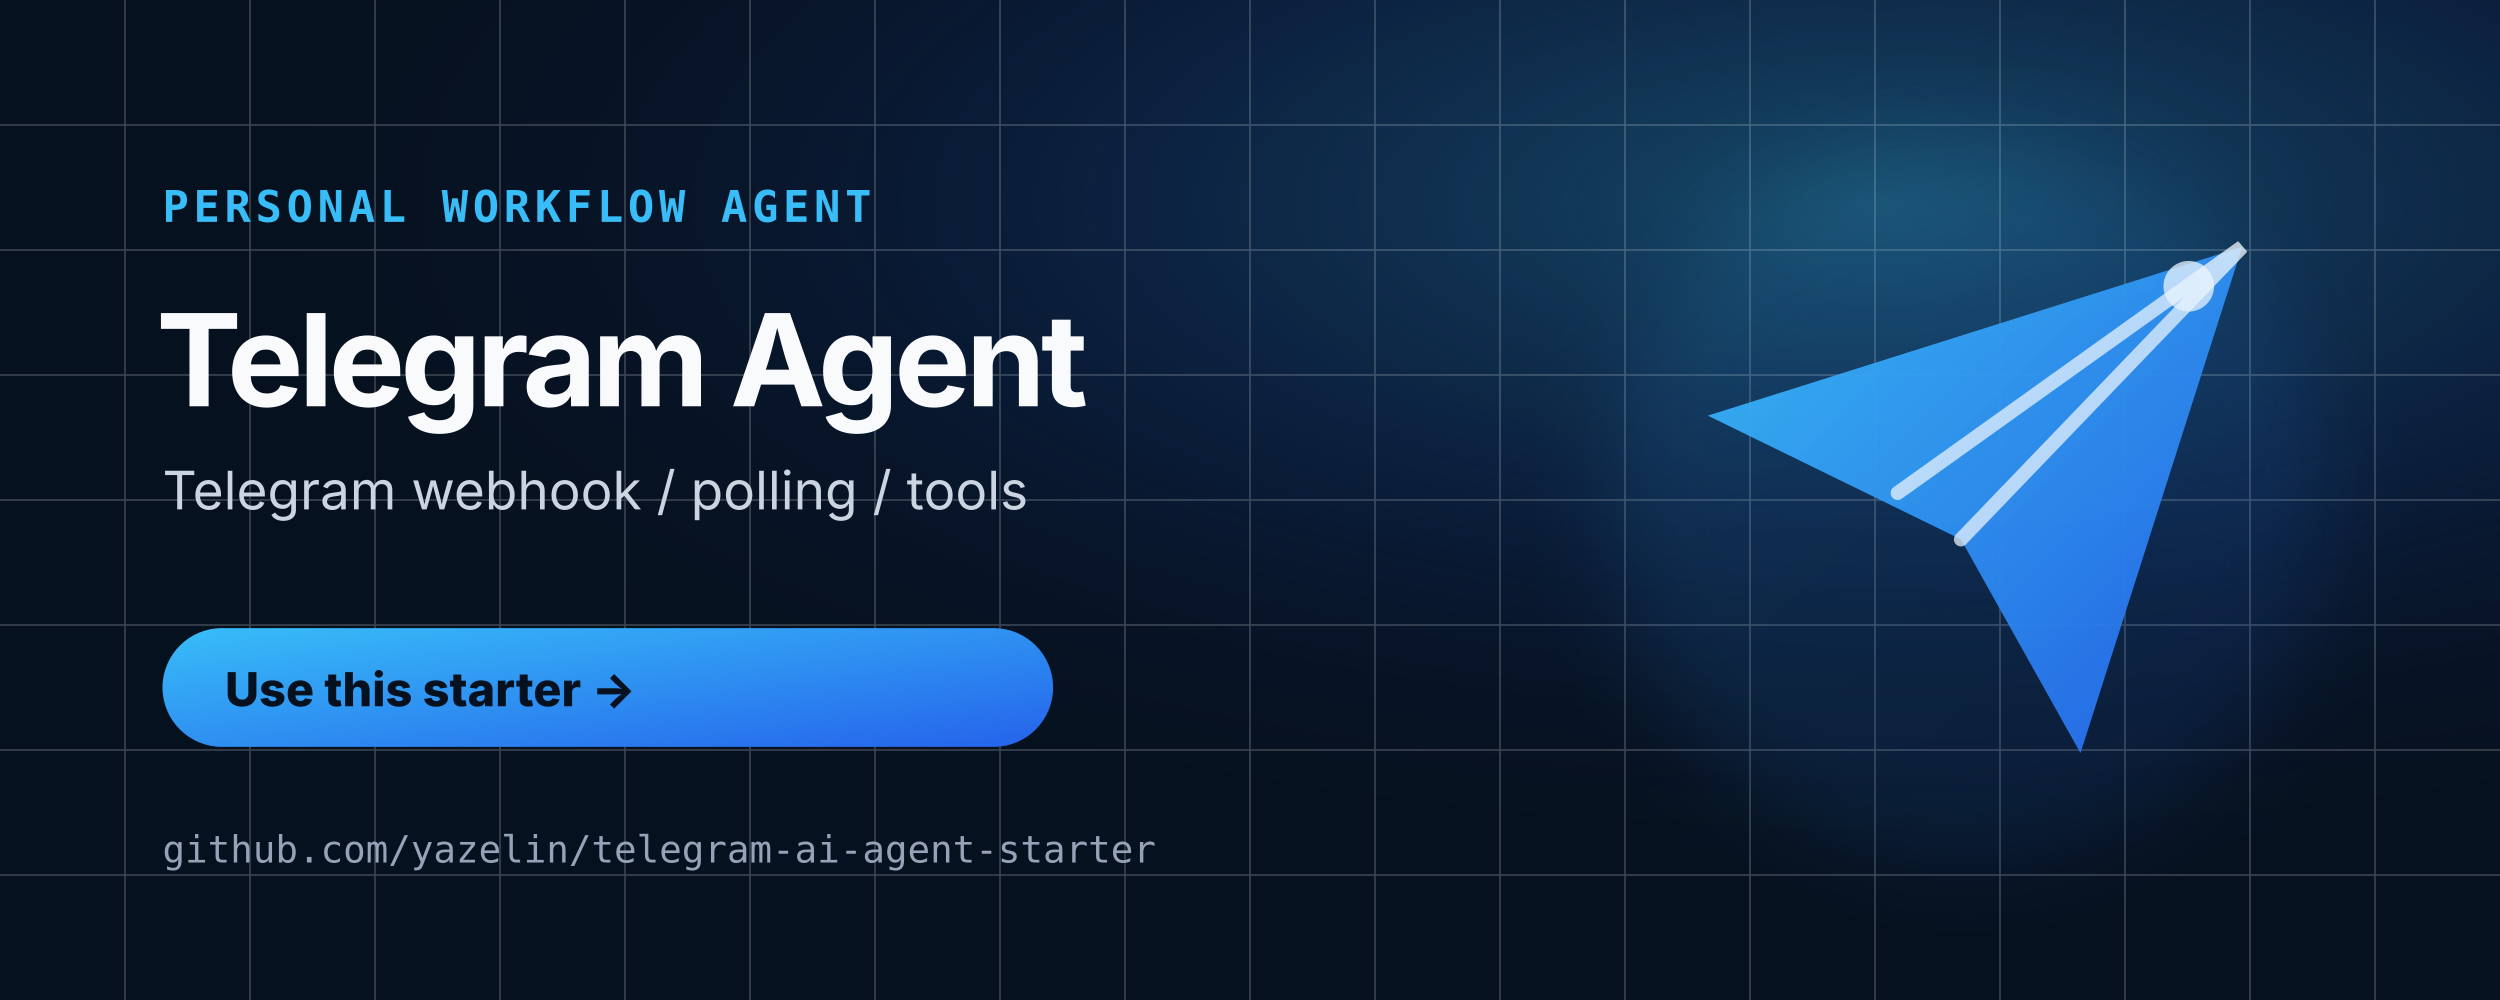
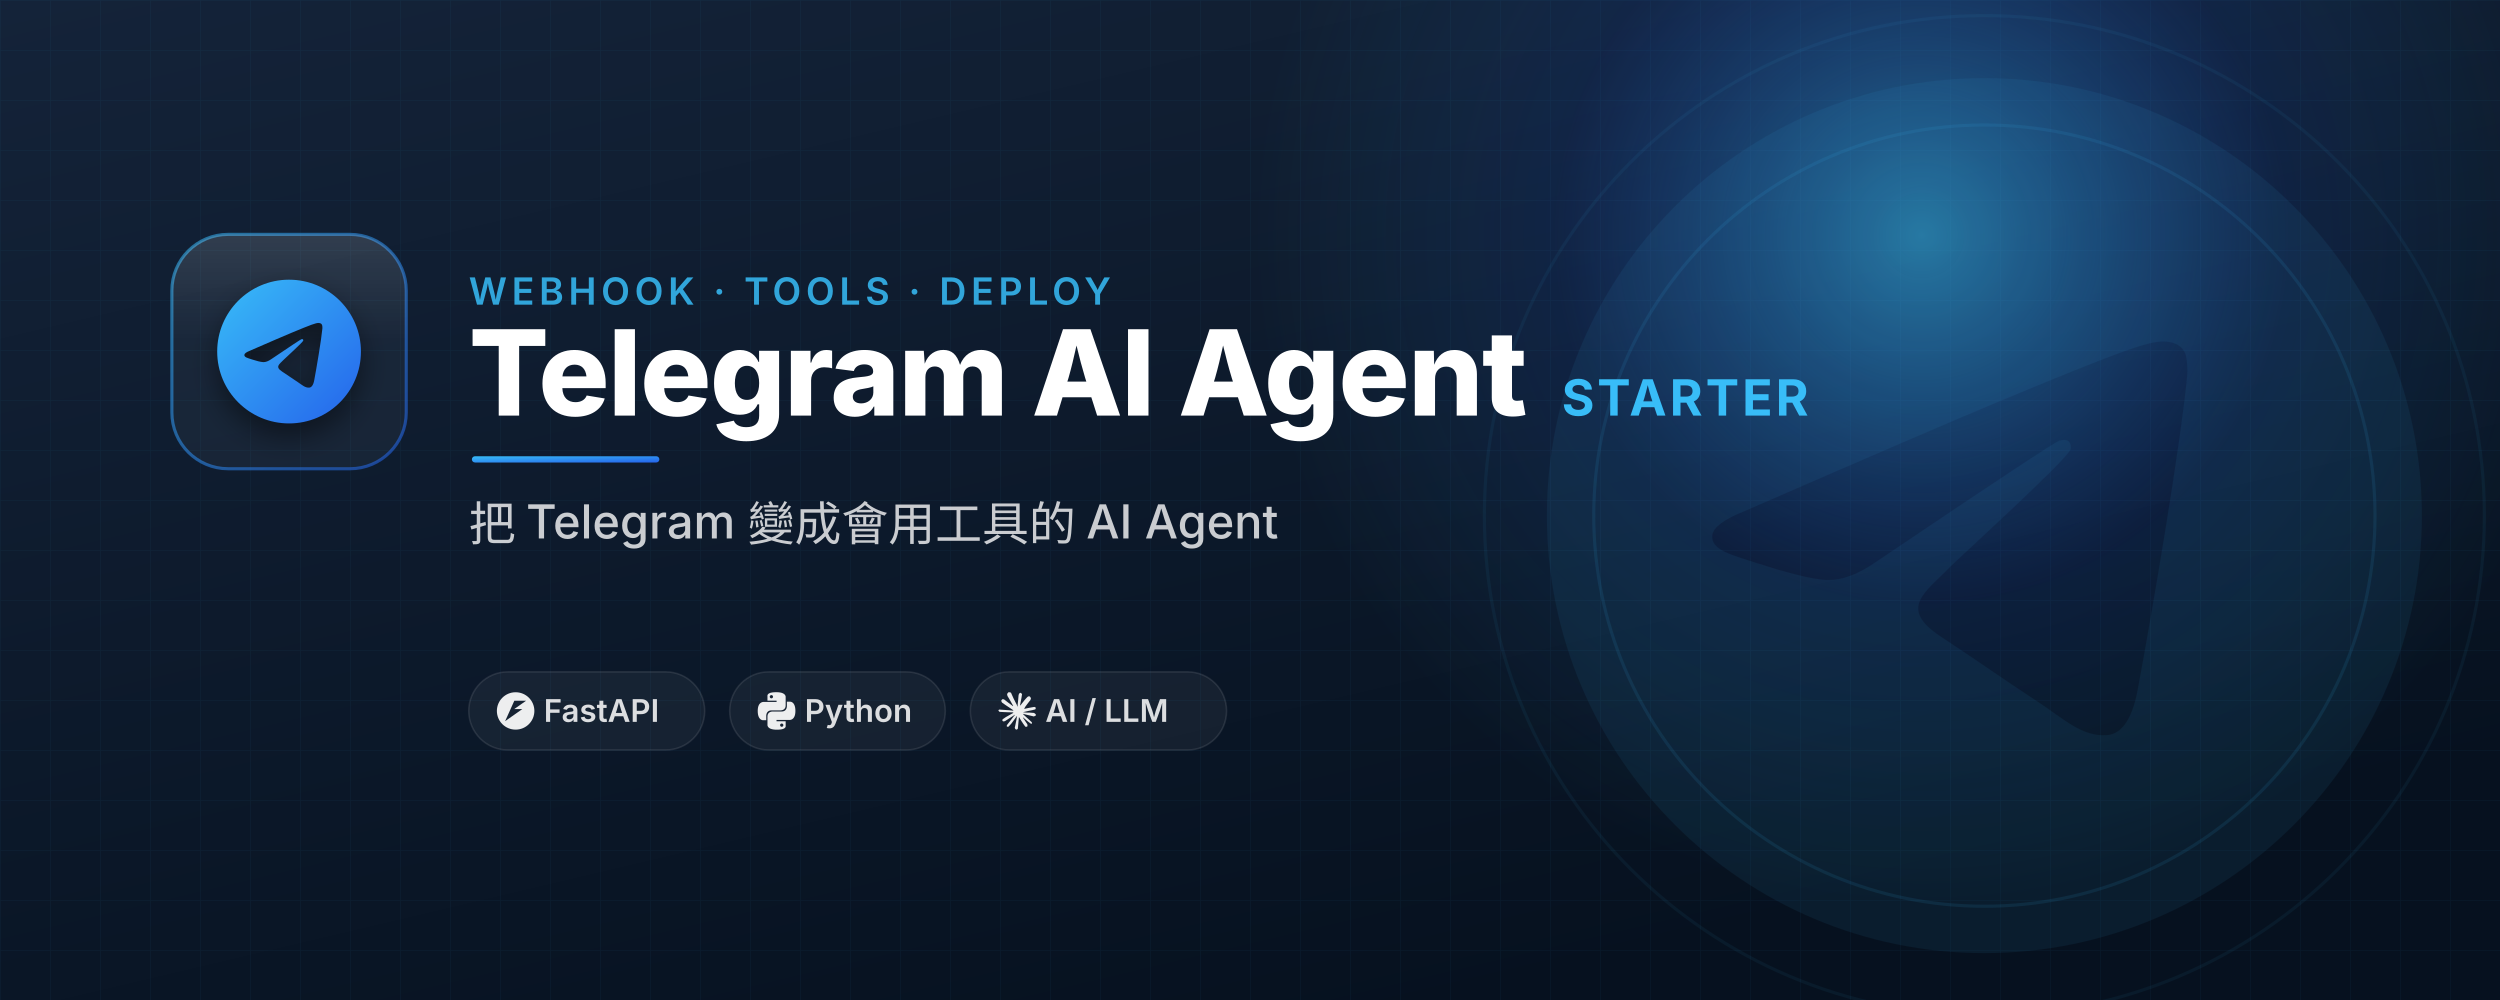
- <svg xmlns="http://www.w3.org/2000/svg" width="1600" height="640" viewBox="0 0 1600 640" role="img" aria-label="Telegram AI Agent Starter banner">
+ <svg xmlns="http://www.w3.org/2000/svg" width="1600" height="640" viewBox="0 0 1600 640" role="img" aria-label="Telegram AI Agent banner">
  <defs>
-     <linearGradient id="g" x1="0" y1="0" x2="1" y2="1">
-       <stop stop-color="#38bdf8" />
+     <linearGradient id="gradB" x1="0" y1="0" x2="1" y2="1">
+       <stop offset="0" stop-color="#38bdf8" />
      <stop offset="1" stop-color="#2563eb" />
    </linearGradient>
-     <radialGradient id="r" cx=".75" cy=".2" r=".7">
-       <stop stop-color="#38bdf8" stop-opacity=".34" />
-       <stop offset=".6" stop-color="#2563eb" stop-opacity=".08" />
-       <stop offset="1" stop-color="black" stop-opacity="0" />
+     <linearGradient id="bggB" x1="0" y1="0" x2="0.6" y2="1">
+       <stop offset="0" stop-color="#142339" />
+       <stop offset="1" stop-color="#06111f" />
+     </linearGradient>
+     <radialGradient id="glowB" cx="0.5" cy="0.5" r="0.5">
+       <stop offset="0" stop-color="#38bdf8" stop-opacity="0.55" />
+       <stop offset="0.55" stop-color="#2563eb" stop-opacity="0.12" />
+       <stop offset="1" stop-color="#38bdf8" stop-opacity="0" />
    </radialGradient>
-     <filter id="blur">
-       <feGaussianBlur stdDeviation="28" />
+     <filter id="blurB" x="-60%" y="-60%" width="220%" height="220%">
+       <feGaussianBlur stdDeviation="9" />
    </filter>
+     <linearGradient id="sheenB" x1="0" y1="0" x2="0" y2="1">
+       <stop offset="0" stop-color="#ffffff" stop-opacity="0.10" />
+       <stop offset="0.45" stop-color="#ffffff" stop-opacity="0" />
+     </linearGradient>
+     <pattern id="gridB" width="32" height="32" patternUnits="userSpaceOnUse">
+       <path d="M32 0H0V32" fill="none" stroke="#38bdf8" stroke-opacity="0.05" stroke-width="1" />
+     </pattern>
  </defs>
-   <rect width="1600" height="640" fill="#06111f" />
-   <rect width="1600" height="640" fill="url(#r)" />
-   <g opacity=".22" stroke="white" stroke-width="1">
-     <path d="M0 80 H1600" />
-     <path d="M0 160 H1600" />
-     <path d="M0 240 H1600" />
-     <path d="M0 320 H1600" />
-     <path d="M0 400 H1600" />
-     <path d="M0 480 H1600" />
-     <path d="M0 560 H1600" />
-     <path d="M80 0 V640" />
-     <path d="M160 0 V640" />
-     <path d="M240 0 V640" />
-     <path d="M320 0 V640" />
-     <path d="M400 0 V640" />
-     <path d="M480 0 V640" />
-     <path d="M560 0 V640" />
-     <path d="M640 0 V640" />
-     <path d="M720 0 V640" />
-     <path d="M800 0 V640" />
-     <path d="M880 0 V640" />
-     <path d="M960 0 V640" />
-     <path d="M1040 0 V640" />
-     <path d="M1120 0 V640" />
-     <path d="M1200 0 V640" />
-     <path d="M1280 0 V640" />
-     <path d="M1360 0 V640" />
-     <path d="M1440 0 V640" />
-     <path d="M1520 0 V640" />
+   <rect width="1600" height="640" fill="url(#bggB)" />
+   <rect width="1600" height="640" fill="url(#gridB)" />
+   <circle cx="1230" cy="150" r="430" fill="url(#glowB)" />
+   <g transform="translate(990.00 50.00) scale(23.3333)" fill="#38bdf8" opacity="0.07">
+     <path d="M11.944 0A12 12 0 0 0 0 12a12 12 0 0 0 12 12 12 12 0 0 0 12-12A12 12 0 0 0 12 0a12 12 0 0 0-.056 0zm4.962 7.224c.1-.002.321.023.465.14a.506.506 0 0 1 .171.325c.016.093.036.306.02.472-.18 1.898-.962 6.502-1.36 8.627-.168.9-.499 1.201-.82 1.23-.696.065-1.225-.46-1.9-.902-1.056-.693-1.653-1.124-2.678-1.8-1.185-.78-.417-1.21.258-1.91.177-.184 3.247-2.977 3.307-3.23.007-.032.014-.15-.056-.212s-.174-.041-.249-.024c-.106.024-1.793 1.14-5.061 3.345-.48.33-.913.49-1.302.48-.428-.008-1.252-.241-1.865-.44-.752-.245-1.349-.374-1.297-.789.027-.216.325-.437.893-.663 3.498-1.524 5.83-2.529 6.998-3.014 3.332-1.386 4.025-1.627 4.476-1.635z" />
  </g>
-   <g transform="translate(1030 95) scale(.9)">
-     <path d="M70 190 L450 70 L335 430 L250 278 L70 190Z" fill="url(#g)" opacity=".95" />
-     <path d="M250 278 L450 70 L205 245" fill="none" stroke="white" stroke-opacity=".75" stroke-width="10" stroke-linecap="round" />
-     <circle cx="412" cy="98" r="18" fill="white" opacity=".75" />
+   <circle cx="1270" cy="330" r="250" fill="none" stroke="#38bdf8" stroke-opacity="0.10" stroke-width="2" />
+   <circle cx="1270" cy="330" r="320" fill="none" stroke="#38bdf8" stroke-opacity="0.06" stroke-width="2" />
+   <rect x="110" y="150" width="150" height="150" rx="36" fill="#ffffff" fill-opacity="0.04" />
+   <rect x="110" y="150" width="150" height="150" rx="36" fill="none" stroke="url(#gradB)" stroke-opacity="0.55" stroke-width="2" />
+   <rect x="110" y="150" width="150" height="150" rx="36" fill="url(#sheenB)" />
+   <g filter="url(#blurB)" opacity="0.45">
+     <g transform="translate(139.00 187.00) scale(3.8333)" fill="#000000">
+       <path d="M11.944 0A12 12 0 0 0 0 12a12 12 0 0 0 12 12 12 12 0 0 0 12-12A12 12 0 0 0 12 0a12 12 0 0 0-.056 0zm4.962 7.224c.1-.002.321.023.465.14a.506.506 0 0 1 .171.325c.016.093.036.306.02.472-.18 1.898-.962 6.502-1.36 8.627-.168.9-.499 1.201-.82 1.23-.696.065-1.225-.46-1.9-.902-1.056-.693-1.653-1.124-2.678-1.8-1.185-.78-.417-1.21.258-1.91.177-.184 3.247-2.977 3.307-3.23.007-.032.014-.15-.056-.212s-.174-.041-.249-.024c-.106.024-1.793 1.14-5.061 3.345-.48.33-.913.49-1.302.48-.428-.008-1.252-.241-1.865-.44-.752-.245-1.349-.374-1.297-.789.027-.216.325-.437.893-.663 3.498-1.524 5.83-2.529 6.998-3.014 3.332-1.386 4.025-1.627 4.476-1.635z" />
+     </g>
  </g>
-   <circle cx="1260" cy="320" r="230" fill="url(#g)" opacity=".12" filter="url(#blur)" />
-   <text x="104" y="142" fill="#38bdf8" font-family="JetBrains Mono, monospace" font-size="28" font-weight="700" letter-spacing="3">PERSONAL WORKFLOW AGENT</text>
-   <text x="100" y="260" fill="#f8fafc" font-family="Inter, system-ui, sans-serif" font-size="82" font-weight="700" letter-spacing="-3">Telegram Agent</text>
-   <text x="104" y="326" fill="#cbd5e1" font-family="Inter, system-ui, sans-serif" font-size="34">Telegram webhook / polling / tools</text>
-   <rect x="104" y="402" width="570" height="76" rx="38" fill="url(#g)" />
-   <text x="144" y="452" fill="#06111f" font-family="Inter, system-ui, sans-serif" font-size="30" font-weight="800">Use this starter →</text>
-   <text x="104" y="552" fill="#94a3b8" font-family="JetBrains Mono, monospace" font-size="24">github.com/yazelin/telegram-ai-agent-starter</text>
+   <g transform="translate(139.00 179.00) scale(3.8333)" fill="url(#gradB)">
+     <path d="M11.944 0A12 12 0 0 0 0 12a12 12 0 0 0 12 12 12 12 0 0 0 12-12A12 12 0 0 0 12 0a12 12 0 0 0-.056 0zm4.962 7.224c.1-.002.321.023.465.14a.506.506 0 0 1 .171.325c.016.093.036.306.02.472-.18 1.898-.962 6.502-1.36 8.627-.168.9-.499 1.201-.82 1.23-.696.065-1.225-.46-1.9-.902-1.056-.693-1.653-1.124-2.678-1.8-1.185-.78-.417-1.21.258-1.91.177-.184 3.247-2.977 3.307-3.23.007-.032.014-.15-.056-.212s-.174-.041-.249-.024c-.106.024-1.793 1.14-5.061 3.345-.48.33-.913.49-1.302.48-.428-.008-1.252-.241-1.865-.44-.752-.245-1.349-.374-1.297-.789.027-.216.325-.437.893-.663 3.498-1.524 5.83-2.529 6.998-3.014 3.332-1.386 4.025-1.627 4.476-1.635z" />
+   </g>
+   <text x="300" y="195" font-family="'Inter','Segoe UI','Helvetica Neue',-apple-system,system-ui,'Noto Sans CJK TC','PingFang TC','Microsoft JhengHei',sans-serif" font-size="24" font-weight="600" letter-spacing="3" fill="#38bdf8" fill-opacity="0.85">WEBHOOK · TOOLS · DEPLOY</text>
+   <text x="300" y="266" font-family="'Inter','Segoe UI','Helvetica Neue',-apple-system,system-ui,'Noto Sans CJK TC','PingFang TC','Microsoft JhengHei',sans-serif" font-size="76" font-weight="800" fill="#ffffff" letter-spacing="-1">Telegram AI Agent<tspan dx="22" font-size="32" font-weight="700" letter-spacing="2" fill="#38bdf8">STARTER</tspan>
+   </text>
+   <rect x="302" y="292" width="120" height="4" rx="2" fill="url(#gradB)" />
+   <text x="300" y="346" font-family="'Inter','Segoe UI','Helvetica Neue',-apple-system,system-ui,'Noto Sans CJK TC','PingFang TC','Microsoft JhengHei',sans-serif" font-size="30" font-weight="500" fill="#ffffff" fill-opacity="0.78">把 Telegram 變成會用工具的 AI Agent</text>
+   <rect x="300" y="430" width="151" height="50" rx="25" fill="#ffffff" fill-opacity="0.05" />
+   <rect x="300" y="430" width="151" height="50" rx="25" fill="none" stroke="#ffffff" stroke-opacity="0.10" stroke-width="1" />
+   <g transform="translate(318.00 443.00) scale(1)" fill="#ffffff" opacity="0.92">
+     <path d="M12 .039C5.373.038 0 5.393 0 11.999c-.001 6.607 5.372 11.963 12 11.963 6.628 0 12.001-5.356 12-11.963-0-6.606-5.373-11.96-12-11.96m-.829 5.415h7.55l-7.58 5.328h5.183L5.279 18.544q2.947-6.544 5.892-13.09" />
+   </g>
+   <text x="348" y="462" font-family="'Inter','Segoe UI','Helvetica Neue',-apple-system,system-ui,'Noto Sans CJK TC','PingFang TC','Microsoft JhengHei',sans-serif" font-size="20" font-weight="600" fill="#ffffff" fill-opacity="0.85">FastAPI</text>
+   <rect x="467" y="430" width="138" height="50" rx="25" fill="#ffffff" fill-opacity="0.05" />
+   <rect x="467" y="430" width="138" height="50" rx="25" fill="none" stroke="#ffffff" stroke-opacity="0.10" stroke-width="1" />
+   <g transform="translate(485.00 443.00) scale(1)" fill="#ffffff" opacity="0.92">
+     <path d="M14.25.18l.9.2.73.26.59.3.45.32.34.34.25.34.16.33.1.3.04.26.02.2-.01.13V8.5l-.05.63-.13.55-.21.46-.26.38-.3.31-.33.25-.35.19-.35.14-.33.1-.3.07-.26.04-.21.02H8.77l-.69.05-.59.14-.5.22-.41.27-.33.32-.27.35-.2.36-.15.37-.1.35-.07.32-.04.27-.02.21v3.06H3.17l-.21-.03-.28-.07-.32-.12-.35-.18-.36-.26-.36-.36-.35-.46-.32-.59-.28-.73-.21-.88-.14-1.05-.05-1.23.06-1.22.16-1.04.24-.87.32-.71.36-.57.4-.44.42-.33.42-.24.4-.16.36-.1.32-.05.24-.01h.16l.06.01h8.16v-.83H6.18l-.01-2.75-.02-.37.05-.34.11-.31.17-.28.25-.26.31-.23.38-.2.44-.18.51-.15.58-.12.64-.1.71-.06.77-.04.84-.02 1.27.05zm-6.3 1.98l-.23.33-.08.41.08.41.23.34.33.22.41.09.41-.09.33-.22.23-.34.08-.41-.08-.41-.23-.33-.33-.22-.41-.09-.41.09zm13.09 3.95l.28.06.32.12.35.18.36.27.36.35.35.47.32.59.28.73.21.88.14 1.04.05 1.23-.06 1.23-.16 1.04-.24.86-.32.71-.36.57-.4.45-.42.33-.42.24-.4.16-.36.09-.32.05-.24.02-.16-.01h-8.22v.82h5.84l.01 2.76.02.36-.05.34-.11.31-.17.29-.25.25-.31.24-.38.2-.44.17-.51.15-.58.13-.64.09-.71.07-.77.04-.84.01-1.27-.04-1.07-.14-.9-.2-.73-.25-.59-.3-.45-.33-.34-.34-.25-.34-.16-.33-.1-.3-.04-.25-.02-.2.01-.13v-5.34l.05-.64.13-.54.21-.46.26-.38.3-.32.33-.24.35-.2.35-.14.33-.1.3-.06.26-.04.21-.02.13-.01h5.84l.69-.05.59-.14.5-.21.41-.28.33-.32.27-.35.2-.36.15-.36.1-.35.07-.32.04-.28.02-.21V6.07h2.09l.14.01zm-6.47 14.25l-.23.33-.08.41.08.41.23.33.33.23.41.08.41-.08.33-.23.23-.33.08-.41-.08-.41-.23-.33-.33-.23-.41-.08-.41.08z" />
+   </g>
+   <text x="515" y="462" font-family="'Inter','Segoe UI','Helvetica Neue',-apple-system,system-ui,'Noto Sans CJK TC','PingFang TC','Microsoft JhengHei',sans-serif" font-size="20" font-weight="600" fill="#ffffff" fill-opacity="0.85">Python</text>
+   <rect x="621" y="430" width="164" height="50" rx="25" fill="#ffffff" fill-opacity="0.05" />
+   <rect x="621" y="430" width="164" height="50" rx="25" fill="none" stroke="#ffffff" stroke-opacity="0.10" stroke-width="1" />
+   <g transform="translate(639.00 443.00) scale(1)" fill="#ffffff" fill-rule="evenodd" opacity="0.92">
+     <path d="M4.709 15.955l4.72-2.647.08-.23-.08-.128H9.2l-.79-.048-2.698-.073-2.339-.097-2.266-.122-.571-.121L0 11.784l.055-.352.48-.321.686.06 1.52.103 2.278.158 1.652.097 2.449.255h.389l.055-.157-.134-.098-.103-.097-2.358-1.596-2.552-1.688-1.336-.972-.724-.491-.364-.462-.158-1.008.656-.722.881.06.225.061.893.686 1.908 1.476 2.491 1.833.365.304.145-.103.019-.073-.164-.274-1.355-2.446-1.446-2.49-.644-1.032-.17-.619a2.97 2.97 0 01-.104-.729L6.283.134 6.696 0l.996.134.42.364.62 1.414 1.002 2.229 1.555 3.03.456.898.243.832.091.255h.158V9.01l.128-1.706.237-2.095.23-2.695.08-.76.376-.91.747-.492.584.28.48.685-.067.444-.286 1.851-.559 2.903-.364 1.942h.212l.243-.242.985-1.306 1.652-2.064.73-.82.85-.904.547-.431h1.033l.76 1.129-.34 1.166-1.064 1.347-.881 1.142-1.264 1.7-.79 1.36.073.11.188-.02 2.856-.606 1.543-.28 1.841-.315.833.388.091.395-.328.807-1.969.486-2.309.462-3.439.813-.042.03.049.061 1.549.146.662.036h1.622l3.02.225.79.522.474.638-.079.485-1.215.62-1.64-.389-3.829-.91-1.312-.329h-.182v.11l1.093 1.068 2.006 1.81 2.509 2.33.127.578-.322.455-.34-.049-2.205-1.657-.851-.747-1.926-1.62h-.128v.17l.444.649 2.345 3.521.122 1.08-.17.353-.608.213-.668-.122-1.374-1.925-1.415-2.167-1.143-1.943-.14.08-.674 7.254-.316.37-.729.28-.607-.461-.322-.747.322-1.476.389-1.924.315-1.53.286-1.9.17-.632-.012-.042-.14.018-1.434 1.967-2.18 2.945-1.726 1.845-.414.164-.717-.37.067-.662.401-.589 2.388-3.036 1.44-1.882.93-1.086-.006-.158h-.055L4.132 18.56l-1.13.146-.487-.456.061-.746.231-.243 1.908-1.312-.006.006z" />
+   </g>
+   <text x="669" y="462" font-family="'Inter','Segoe UI','Helvetica Neue',-apple-system,system-ui,'Noto Sans CJK TC','PingFang TC','Microsoft JhengHei',sans-serif" font-size="20" font-weight="600" fill="#ffffff" fill-opacity="0.85">AI / LLM</text>
</svg>
